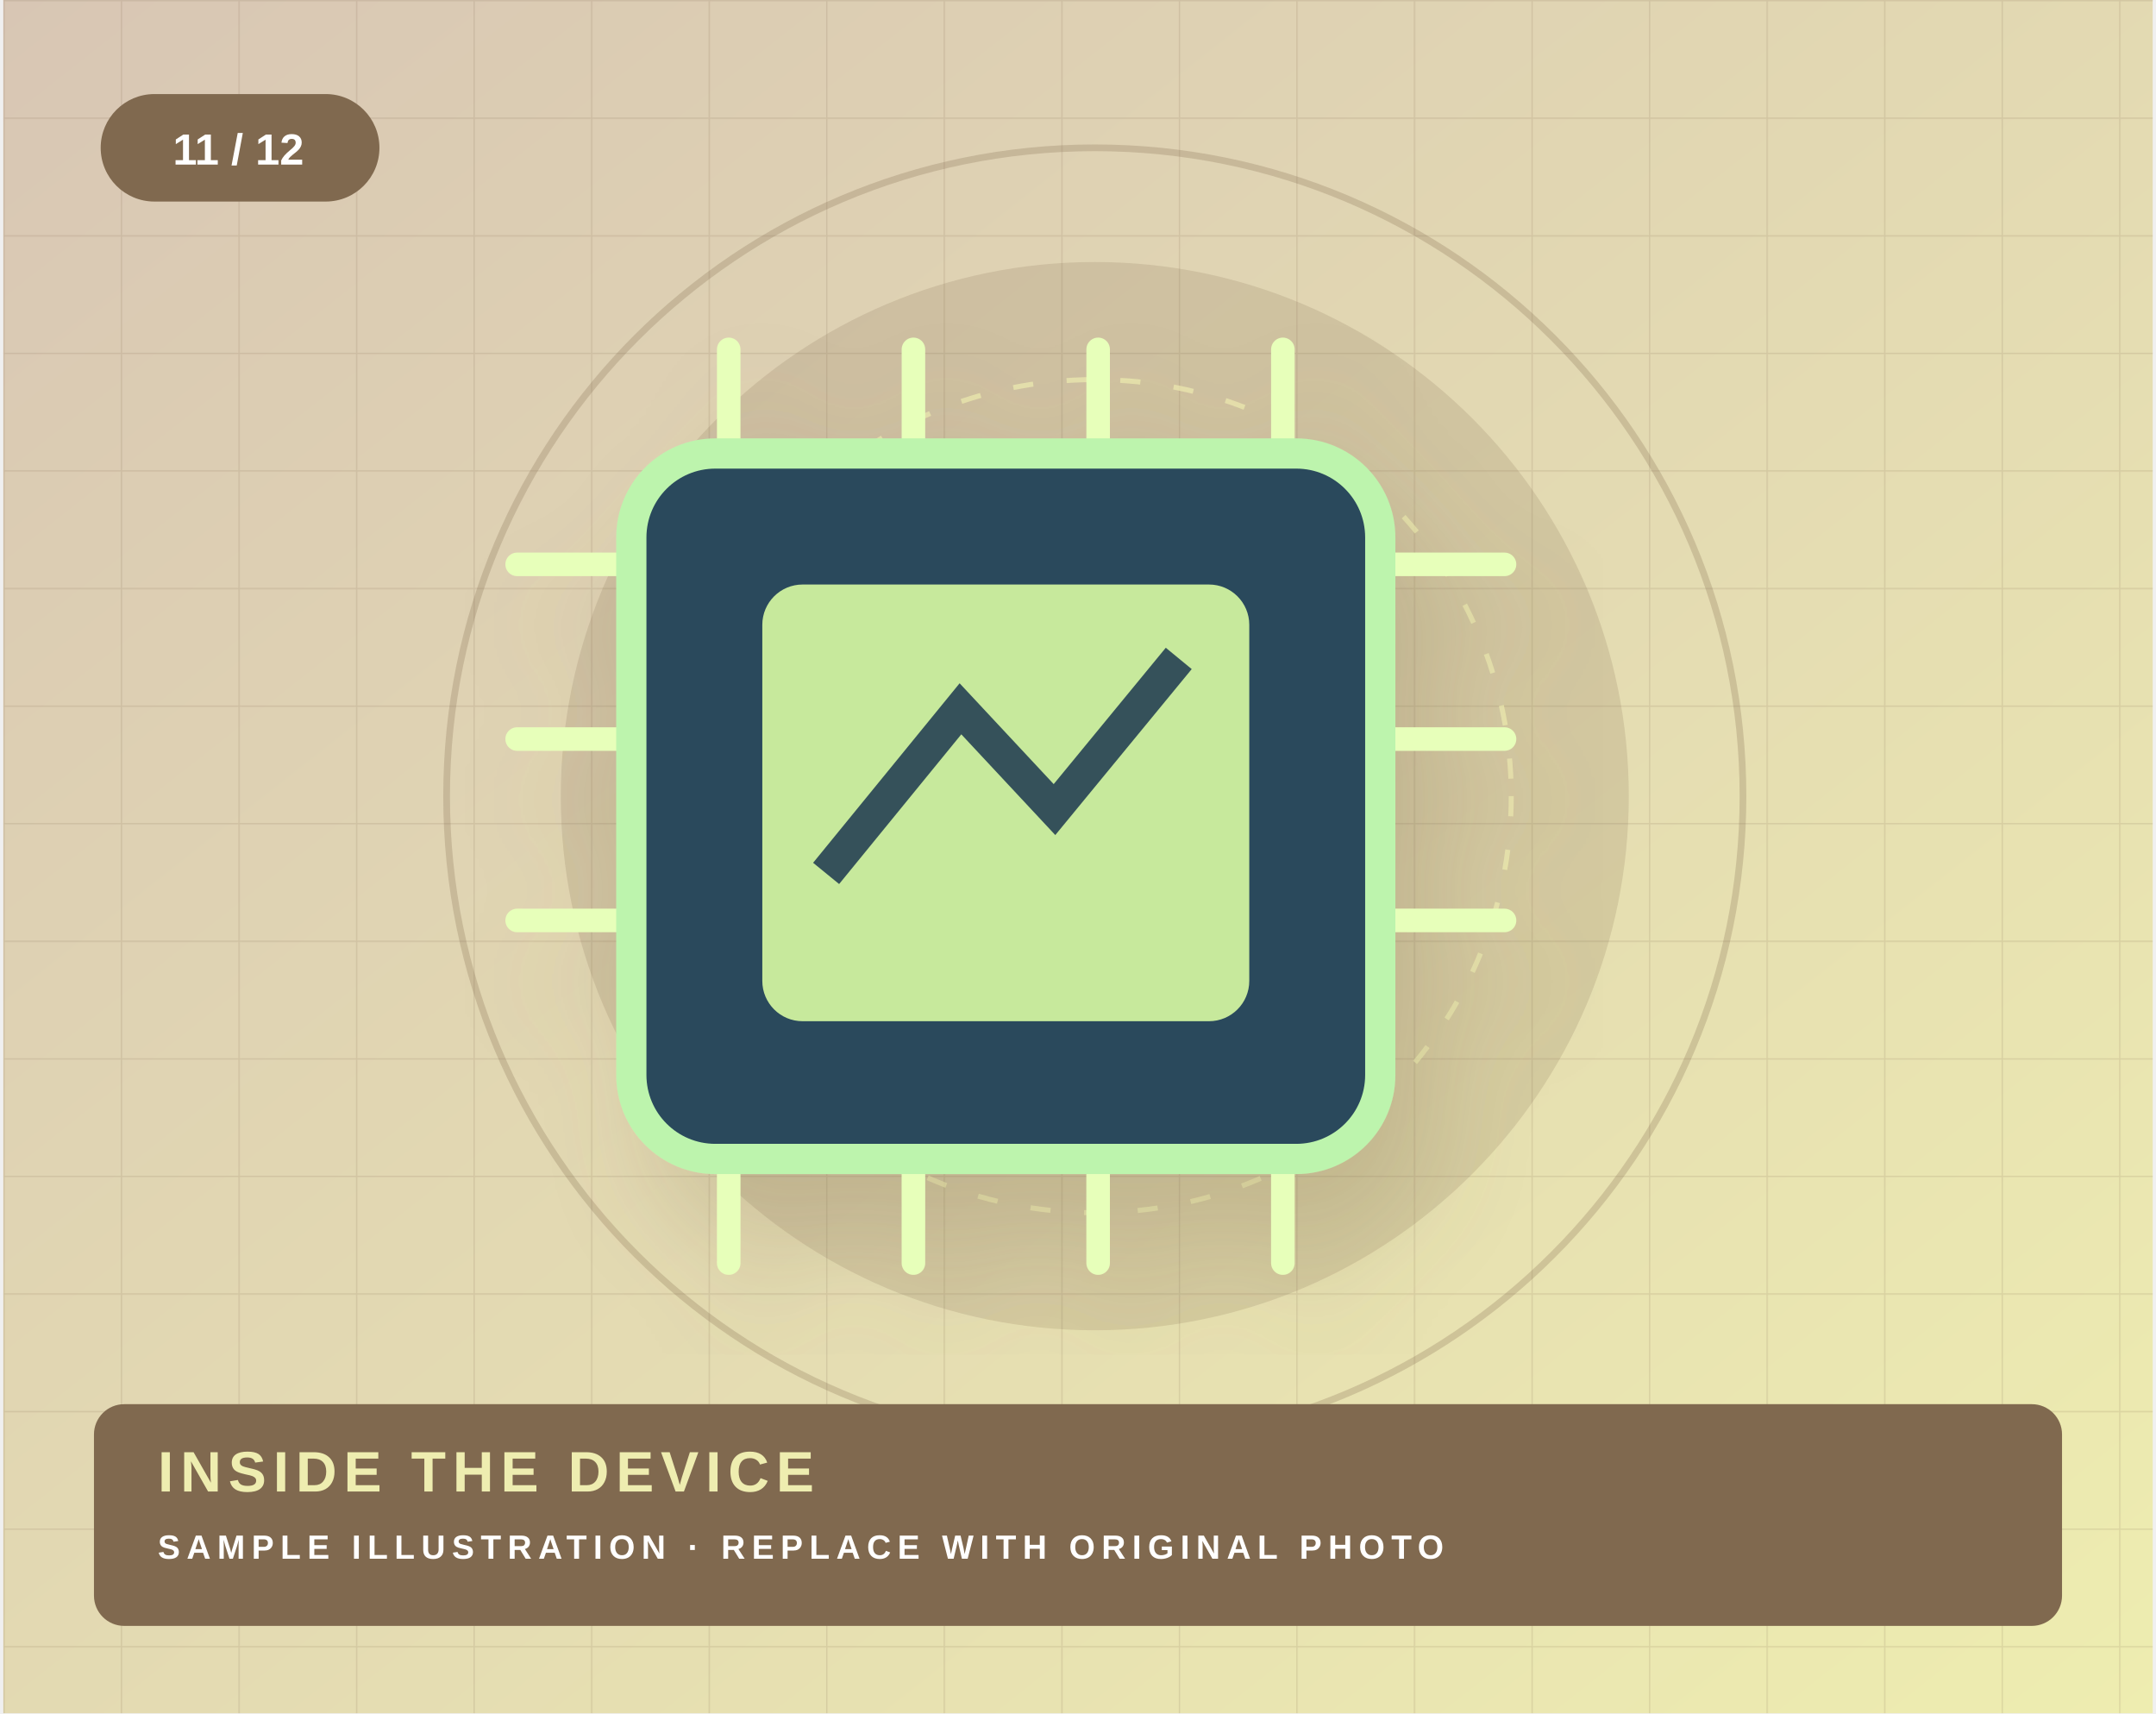
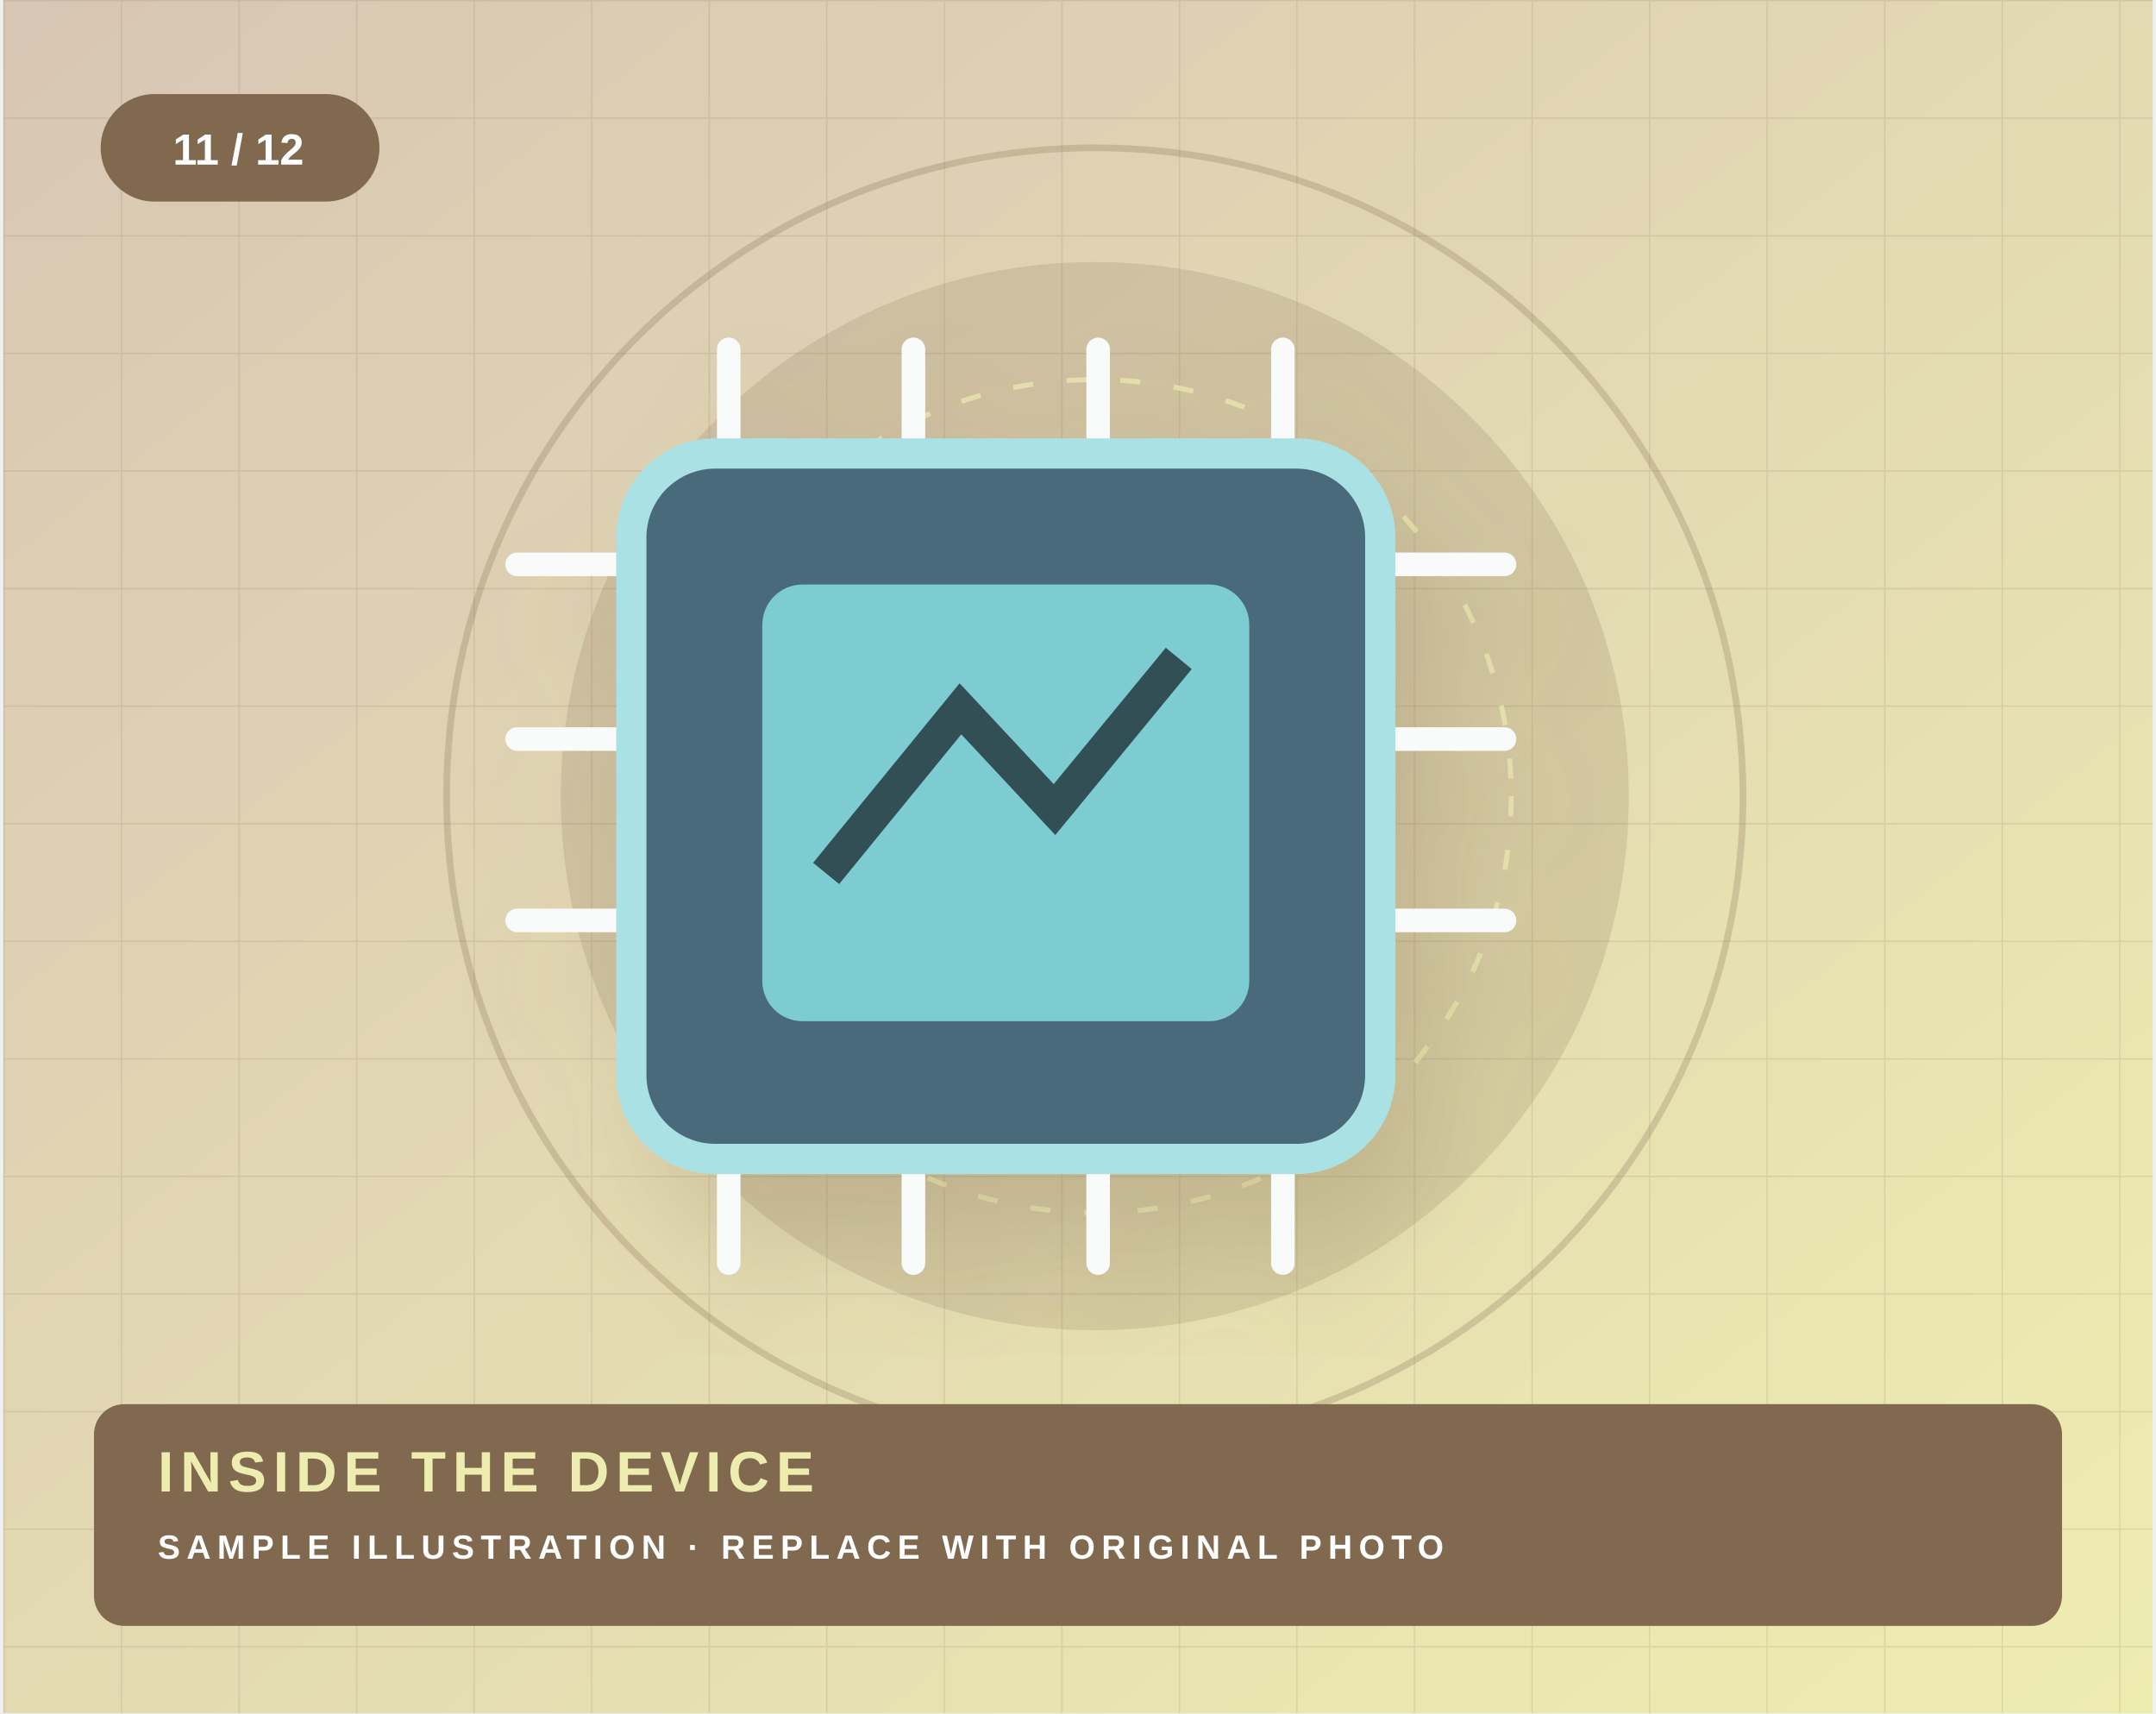
<svg xmlns="http://www.w3.org/2000/svg" width="900" height="715" viewBox="0 0 640 510" role="img" aria-label="Sample illustration 11: INSIDE THE DEVICE">
  <defs>
    <pattern id="grid" width="35" height="35" patternUnits="userSpaceOnUse">
      <path d="M35 0H0V35" fill="none" stroke="#80694f" stroke-width=".8" opacity=".16" />
    </pattern>
    <linearGradient id="bg" x1="0" x2="1" y1="0" y2="1">
      <stop stop-color="#d8c6b4" />
      <stop offset="1" stop-color="#eeedb0" />
    </linearGradient>
    <filter id="s">
      <feDropShadow dx="10" dy="18" stdDeviation="15" flood-color="#80694f" flood-opacity=".21" />
    </filter>
  </defs>
  <rect width="640" height="510" fill="url(#bg)" />
  <rect width="640" height="510" fill="url(#grid)" />
  <circle cx="325" cy="237" r="193" stroke="#80694f" stroke-opacity=".25" stroke-width="2" fill="none" />
  <circle cx="325" cy="237" r="159" fill="#80694f" opacity=".18" />
  <circle cx="325" cy="237" r="124" fill="none" stroke="#eeedb0" stroke-width="1.5" stroke-dasharray="6 10" opacity=".7" />
  <g filter="url(#s)">
-     <g stroke="#e7ffba" stroke-width="7" stroke-linecap="round">
+     <g stroke="#f9fbfb" stroke-width="7" stroke-linecap="round">
      <path d="M216 138v-34M271 138v-34M326 138v-34M381 138v-34M216 338v38M271 338v38M326 338v38M381 338v38M188 168h-35M188 220h-35M188 274h-35M409 168h38M409 220h38M409 274h38" />
    </g>
-     <rect x="187" y="135" width="223" height="210" rx="25" fill="#29485b" stroke="#bdf4ad" stroke-width="9" />
-     <rect x="226" y="174" width="145" height="130" rx="12" fill="#c7e99c" />
-     <path d="M245 260l40-49 28 30 37-45" stroke="#34515a" stroke-width="10" fill="none" />
+     <rect x="187" y="135" width="223" height="210" rx="25" fill="#486a7a" stroke="#aae1e4" stroke-width="9" />
+     <rect x="226" y="174" width="145" height="130" rx="12" fill="#7cccd2" />
+     <path d="M245 260l40-49 28 30 37-45" stroke="#314f57" stroke-width="10" fill="none" />
  </g>
  <rect x="29" y="28" width="83" height="32" rx="16" fill="#80694f" />
  <text x="70" y="49" text-anchor="middle" font-family="Arial,sans-serif" font-size="13" font-weight="bold" fill="white">11 / 12</text>
  <rect x="27" y="418" width="586" height="66" rx="9" fill="#80694f" />
  <text x="46" y="444" font-family="Arial,sans-serif" font-weight="bold" font-size="17" letter-spacing="2" fill="#eeedb0">INSIDE THE DEVICE</text>
  <text x="46" y="464" font-family="Arial,sans-serif" font-size="10" letter-spacing="1.9" font-weight="bold" fill="white">SAMPLE ILLUSTRATION · REPLACE WITH ORIGINAL PHOTO</text>
</svg>
